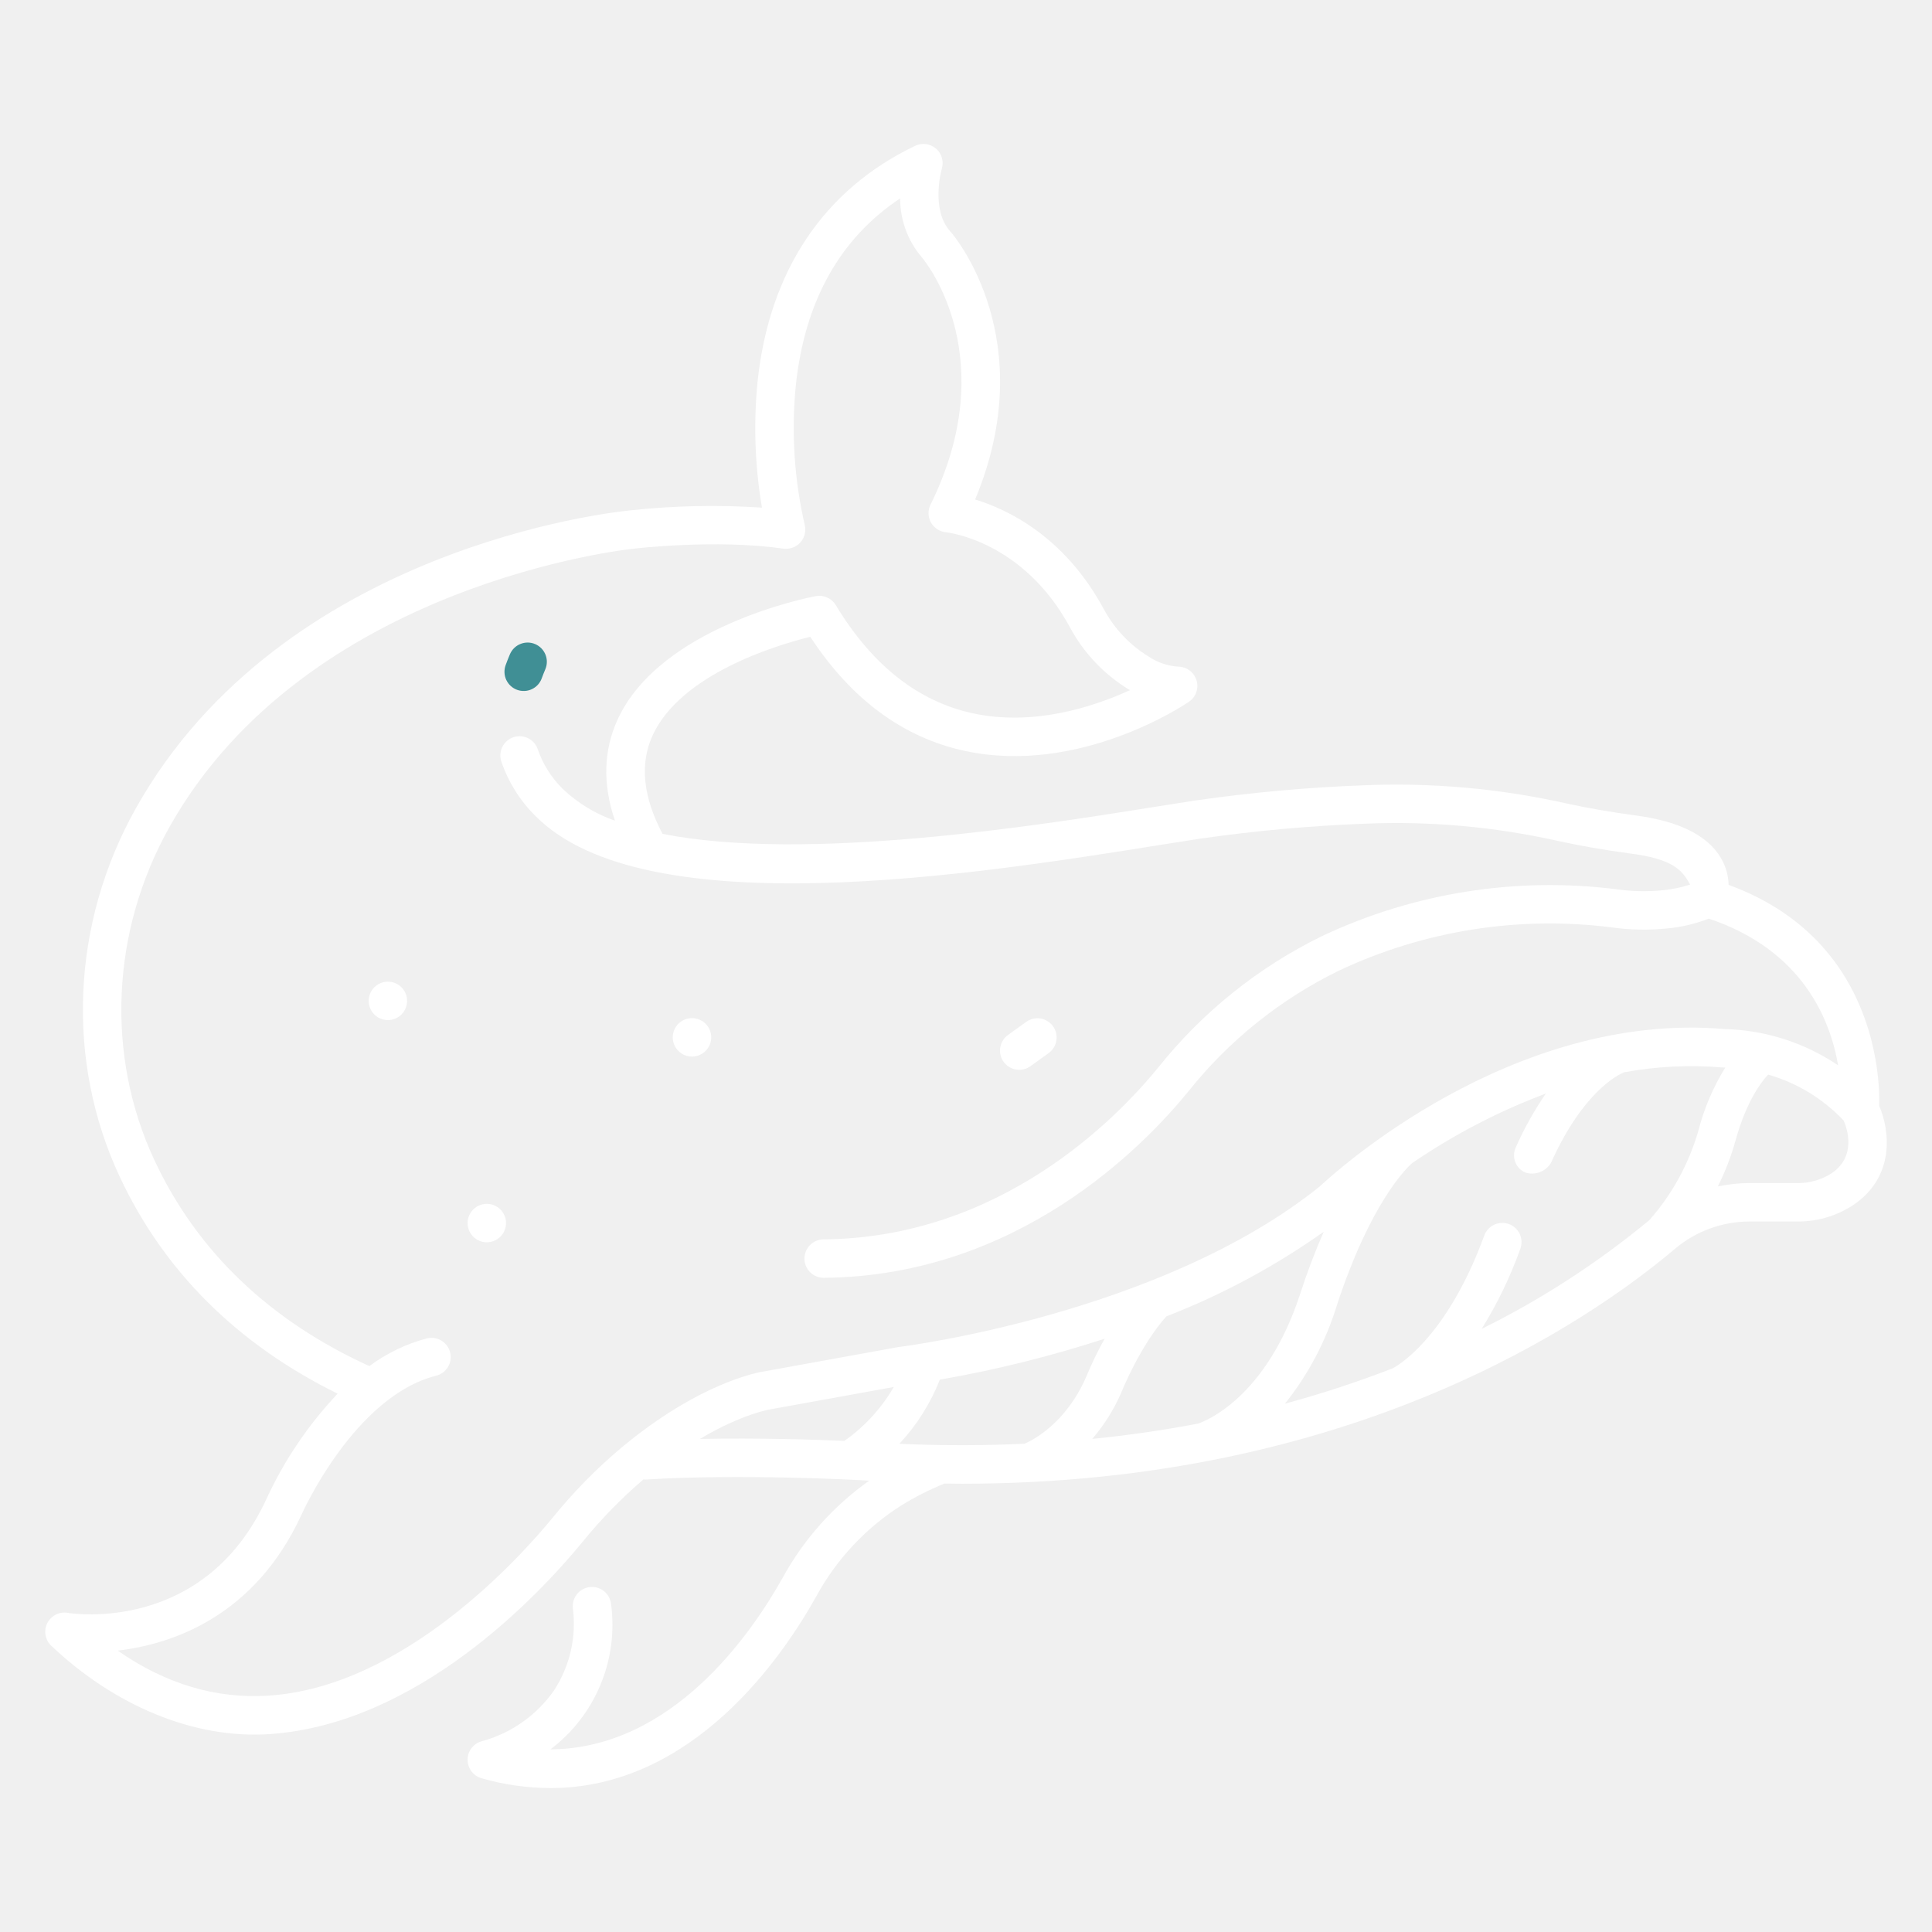
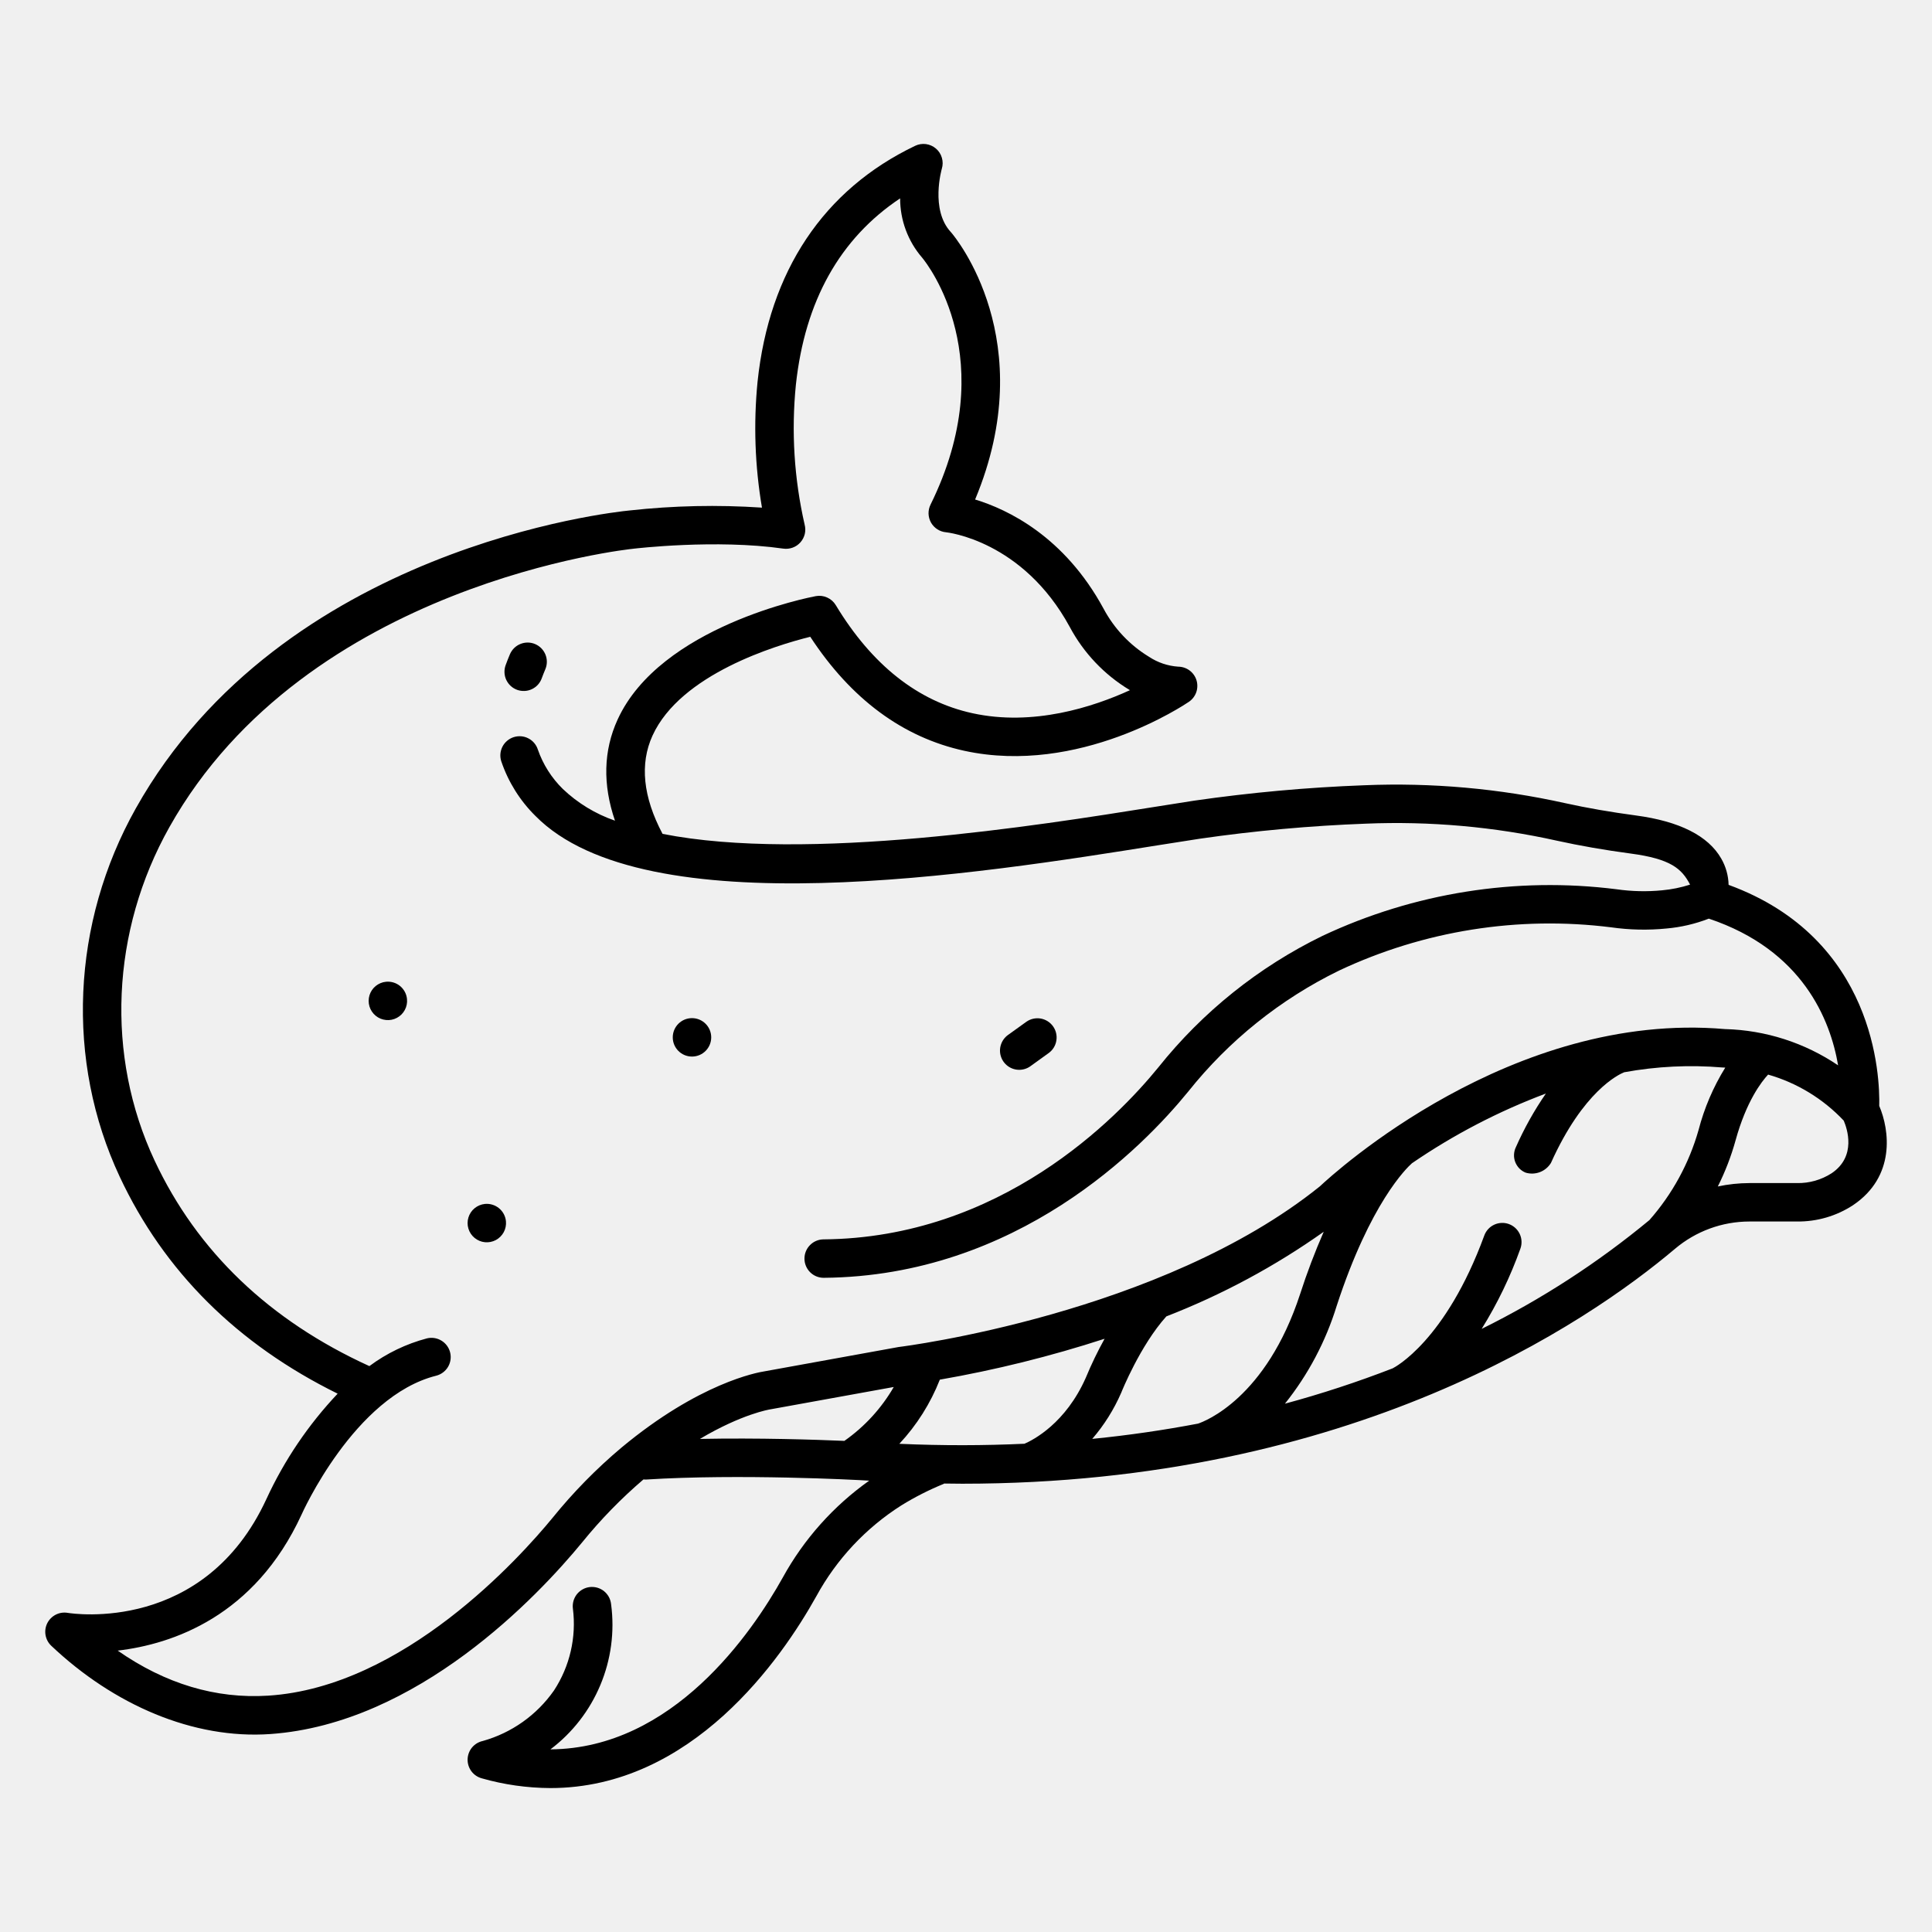
<svg xmlns="http://www.w3.org/2000/svg" width="64" height="64" viewBox="0 0 64 64" fill="none">
-   <path d="M57.262 29.312C57.255 29.005 57.171 28.705 57.017 28.439C56.584 27.685 55.632 27.205 54.188 27.013C53.353 26.901 52.568 26.765 51.854 26.607C49.667 26.12 47.425 25.92 45.186 26.013C43.302 26.083 41.424 26.254 39.558 26.523C39.163 26.583 38.703 26.656 38.194 26.738C34.415 27.341 26.725 28.569 21.948 27.623C21.299 26.398 21.188 25.303 21.616 24.366C22.547 22.331 25.7 21.378 26.841 21.094C28.192 23.158 29.909 24.428 31.949 24.872C35.744 25.696 39.239 23.347 39.386 23.247C39.498 23.17 39.583 23.059 39.628 22.931C39.672 22.803 39.675 22.663 39.635 22.533C39.595 22.403 39.514 22.29 39.405 22.209C39.295 22.128 39.163 22.085 39.027 22.084C38.682 22.06 38.349 21.947 38.061 21.756C37.426 21.37 36.907 20.82 36.557 20.163C35.257 17.767 33.38 16.874 32.302 16.547C34.496 11.291 31.643 7.856 31.514 7.706L31.497 7.687C30.809 6.945 31.196 5.602 31.199 5.59C31.235 5.472 31.236 5.346 31.201 5.227C31.167 5.108 31.099 5.002 31.005 4.922C30.911 4.841 30.796 4.79 30.673 4.773C30.551 4.757 30.426 4.777 30.314 4.831C27.284 6.281 25.479 8.984 25.095 12.646C24.958 14.036 25.007 15.439 25.241 16.816C23.779 16.718 22.311 16.749 20.855 16.91C20.279 16.966 9.351 18.138 4.501 26.775C2.367 30.576 2.167 35.14 3.967 38.983C5.435 42.118 7.863 44.53 11.185 46.167C10.214 47.195 9.417 48.374 8.825 49.658C6.769 54.111 2.425 53.458 2.242 53.428C2.107 53.405 1.969 53.426 1.847 53.488C1.726 53.55 1.627 53.649 1.566 53.771C1.505 53.893 1.485 54.032 1.509 54.166C1.533 54.301 1.599 54.424 1.698 54.518C3.763 56.472 6.398 57.623 8.96 57.442C13.822 57.098 17.802 52.898 19.286 51.091C19.897 50.337 20.576 49.64 21.314 49.009C21.341 49.012 21.369 49.013 21.397 49.012C24.488 48.815 28.451 49.029 28.482 49.031C28.586 49.038 28.689 49.043 28.793 49.049C27.609 49.889 26.63 50.986 25.931 52.257C24.908 54.092 22.288 57.923 18.234 57.95C18.964 57.399 19.534 56.664 19.887 55.82C20.241 54.976 20.364 54.054 20.244 53.147C20.236 53.063 20.211 52.981 20.172 52.906C20.132 52.832 20.078 52.766 20.012 52.712C19.947 52.659 19.871 52.619 19.79 52.595C19.709 52.572 19.624 52.564 19.54 52.573C19.456 52.583 19.374 52.608 19.3 52.65C19.227 52.691 19.162 52.746 19.109 52.812C19.057 52.879 19.019 52.955 18.996 53.036C18.974 53.118 18.967 53.203 18.978 53.287C19.098 54.237 18.876 55.199 18.351 56C17.782 56.813 16.949 57.404 15.994 57.672C15.855 57.702 15.73 57.777 15.638 57.886C15.547 57.995 15.495 58.132 15.49 58.275C15.486 58.417 15.529 58.557 15.613 58.672C15.697 58.786 15.818 58.87 15.955 58.908C16.695 59.12 17.461 59.228 18.231 59.232C22.934 59.232 25.895 54.937 27.043 52.876C27.712 51.651 28.681 50.615 29.86 49.867C30.306 49.592 30.774 49.354 31.259 49.156C31.267 49.153 31.273 49.148 31.28 49.144C31.48 49.147 31.679 49.15 31.876 49.15C44.788 49.15 52.593 43.812 55.488 41.367C56.177 40.785 57.049 40.465 57.951 40.464H59.527C60.188 40.472 60.837 40.283 61.389 39.92C62.793 38.972 62.598 37.443 62.252 36.634C62.276 35.66 62.121 31.088 57.262 29.312ZM18.302 50.283C17.226 51.593 13.369 55.889 8.88 56.171C7.146 56.28 5.477 55.779 3.899 54.679C5.72 54.464 8.434 53.544 9.986 50.18C10.003 50.141 11.738 46.25 14.453 45.571C14.615 45.529 14.755 45.424 14.841 45.28C14.927 45.135 14.952 44.963 14.911 44.8C14.87 44.637 14.767 44.497 14.623 44.41C14.48 44.323 14.307 44.296 14.144 44.335C13.455 44.517 12.807 44.829 12.236 45.254C8.928 43.746 6.532 41.457 5.12 38.443C3.494 34.971 3.678 30.842 5.612 27.399C10.157 19.304 20.878 18.187 20.985 18.177C20.988 18.177 20.991 18.176 20.993 18.175C20.996 18.175 20.999 18.175 21.002 18.175C21.029 18.172 23.715 17.854 25.949 18.174C26.053 18.188 26.16 18.177 26.258 18.141C26.357 18.105 26.445 18.045 26.515 17.966C26.585 17.887 26.634 17.793 26.659 17.691C26.683 17.588 26.682 17.482 26.655 17.38C26.307 15.86 26.209 14.294 26.365 12.742C26.664 9.97 27.824 7.9 29.818 6.571C29.817 7.294 30.077 7.993 30.55 8.539C30.733 8.761 33.199 11.902 30.825 16.717C30.779 16.809 30.757 16.912 30.759 17.015C30.762 17.118 30.79 17.22 30.84 17.31C30.891 17.4 30.963 17.476 31.049 17.532C31.136 17.589 31.235 17.623 31.338 17.632C31.363 17.635 33.876 17.895 35.439 20.772C35.897 21.629 36.579 22.348 37.411 22.851C37.418 22.854 37.425 22.858 37.431 22.863C36.205 23.423 34.224 24.067 32.212 23.626C30.405 23.231 28.882 22.026 27.685 20.044C27.618 19.933 27.519 19.846 27.4 19.793C27.282 19.739 27.15 19.724 27.022 19.748C26.813 19.787 21.875 20.748 20.46 23.834C19.989 24.862 19.961 25.985 20.372 27.186C19.727 26.963 19.137 26.605 18.643 26.134C18.271 25.769 17.988 25.323 17.817 24.83C17.792 24.75 17.75 24.676 17.696 24.612C17.642 24.548 17.575 24.496 17.5 24.458C17.426 24.419 17.344 24.397 17.26 24.39C17.177 24.384 17.093 24.394 17.013 24.42C16.933 24.446 16.859 24.488 16.796 24.543C16.732 24.597 16.68 24.664 16.642 24.739C16.605 24.814 16.582 24.896 16.576 24.98C16.57 25.063 16.581 25.147 16.608 25.227C16.839 25.906 17.225 26.523 17.735 27.027C21.366 30.715 32.444 28.946 38.396 27.995C38.901 27.915 39.356 27.842 39.749 27.783C41.57 27.52 43.403 27.354 45.241 27.285C47.369 27.197 49.5 27.387 51.579 27.85C52.328 28.015 53.149 28.159 54.02 28.275C55.349 28.452 55.712 28.778 55.986 29.304C55.687 29.4 55.379 29.463 55.066 29.492C54.559 29.542 54.048 29.53 53.543 29.457C50.217 29.039 46.84 29.576 43.807 31.003C41.696 32.032 39.84 33.519 38.375 35.354C36.992 37.053 33.142 41.009 27.272 41.056C27.105 41.059 26.946 41.128 26.83 41.248C26.713 41.367 26.648 41.528 26.649 41.695C26.649 41.862 26.716 42.022 26.833 42.141C26.951 42.26 27.11 42.327 27.277 42.329H27.283C33.693 42.278 37.866 37.997 39.363 36.158C40.709 34.469 42.415 33.1 44.357 32.152C47.166 30.829 50.293 30.332 53.373 30.719C53.979 30.805 54.593 30.819 55.203 30.758C55.684 30.716 56.156 30.606 56.607 30.431C59.716 31.472 60.632 33.782 60.89 35.291C59.784 34.543 58.488 34.126 57.153 34.09H57.145C50.075 33.474 44.179 38.87 43.724 39.298C38.462 43.534 29.889 44.606 29.803 44.617C29.791 44.618 29.778 44.62 29.766 44.622L25.326 45.427C25.087 45.463 23.163 45.811 20.588 47.953C19.753 48.655 18.988 49.435 18.302 50.283ZM54.639 40.417C52.932 41.829 51.068 43.039 49.082 44.021C49.603 43.184 50.032 42.294 50.364 41.366C50.422 41.207 50.415 41.032 50.344 40.879C50.273 40.726 50.144 40.607 49.986 40.549C49.907 40.52 49.824 40.507 49.74 40.511C49.657 40.514 49.575 40.534 49.499 40.569C49.345 40.64 49.227 40.769 49.169 40.928C47.889 44.423 46.192 45.298 46.15 45.319C46.144 45.322 46.139 45.325 46.134 45.328C44.966 45.781 43.774 46.172 42.565 46.499C43.335 45.536 43.917 44.436 44.28 43.257C45.393 39.847 46.596 38.691 46.773 38.534C48.153 37.588 49.643 36.812 51.209 36.225C50.823 36.785 50.49 37.38 50.215 38.003C50.178 38.079 50.158 38.161 50.154 38.245C50.15 38.33 50.164 38.414 50.194 38.493C50.224 38.571 50.27 38.643 50.328 38.704C50.387 38.764 50.457 38.812 50.535 38.844C50.691 38.892 50.858 38.886 51.011 38.828C51.163 38.77 51.292 38.663 51.377 38.524C52.446 36.146 53.615 35.595 53.803 35.52C54.878 35.323 55.974 35.27 57.063 35.362C57.086 35.364 57.112 35.365 57.135 35.365H57.152C56.754 36.008 56.455 36.707 56.265 37.44C55.951 38.541 55.396 39.558 54.639 40.417ZM36.183 47.664C36.577 47.207 36.9 46.692 37.141 46.138C37.144 46.131 37.147 46.124 37.15 46.117C37.156 46.1 37.77 44.57 38.637 43.607C40.483 42.89 42.234 41.949 43.85 40.804C43.556 41.476 43.295 42.163 43.07 42.861C41.94 46.327 39.9 47.088 39.687 47.159C38.577 47.37 37.41 47.543 36.183 47.665V47.664ZM23.185 47.666C24.579 46.839 25.487 46.691 25.516 46.687C25.52 46.687 25.524 46.684 25.528 46.684C25.533 46.683 25.539 46.684 25.544 46.682L29.607 45.946C29.198 46.653 28.64 47.262 27.971 47.731C27.037 47.691 25.131 47.627 23.185 47.666V47.666ZM29.792 47.828C30.369 47.21 30.824 46.489 31.133 45.703C32.982 45.381 34.806 44.928 36.591 44.348C36.36 44.765 36.152 45.195 35.97 45.636C35.304 47.145 34.233 47.698 33.937 47.826C32.616 47.887 31.235 47.892 29.792 47.828L29.792 47.828ZM60.676 38.865C60.334 39.085 59.935 39.199 59.528 39.191H57.951C57.599 39.192 57.249 39.23 56.905 39.303C57.15 38.814 57.347 38.303 57.493 37.776C57.851 36.477 58.353 35.831 58.571 35.597C59.528 35.871 60.393 36.398 61.076 37.122C61.188 37.385 61.506 38.304 60.676 38.865L60.676 38.865Z" fill="#fff" />
-   <path d="M17.131 22.852C17.21 22.88 17.293 22.893 17.377 22.889C17.46 22.886 17.542 22.865 17.618 22.83C17.694 22.794 17.762 22.744 17.818 22.683C17.874 22.621 17.918 22.548 17.946 22.47C17.983 22.369 18.022 22.27 18.064 22.171C18.097 22.094 18.114 22.012 18.115 21.928C18.116 21.845 18.1 21.762 18.069 21.684C18.037 21.607 17.991 21.536 17.933 21.476C17.874 21.416 17.804 21.369 17.727 21.336C17.65 21.303 17.568 21.286 17.484 21.285C17.401 21.285 17.317 21.3 17.24 21.332C17.162 21.363 17.092 21.409 17.032 21.468C16.973 21.526 16.925 21.596 16.892 21.673C16.841 21.793 16.793 21.915 16.749 22.037C16.721 22.115 16.708 22.199 16.712 22.282C16.715 22.366 16.736 22.448 16.771 22.523C16.807 22.599 16.857 22.667 16.918 22.723C16.98 22.78 17.052 22.823 17.131 22.852Z" fill="#408F95" />
-   <path d="M33.763 35.439C33.897 35.439 34.027 35.397 34.135 35.319L34.744 34.88C34.879 34.781 34.969 34.632 34.994 34.466C35.02 34.301 34.98 34.132 34.882 33.996C34.784 33.86 34.636 33.768 34.471 33.74C34.306 33.713 34.137 33.751 34 33.847L33.391 34.285C33.281 34.364 33.2 34.476 33.158 34.604C33.116 34.732 33.115 34.87 33.157 34.998C33.198 35.126 33.279 35.238 33.388 35.317C33.497 35.397 33.629 35.439 33.763 35.439Z" fill="#fff" />
-   <path d="M22.923 35C23.275 35 23.56 34.715 23.56 34.364C23.56 34.012 23.275 33.727 22.923 33.727C22.571 33.727 22.286 34.012 22.286 34.364C22.286 34.715 22.571 35 22.923 35Z" fill="#fff" />
-   <path d="M16.063 39.882C15.938 39.895 15.819 39.944 15.722 40.024C15.624 40.104 15.553 40.211 15.517 40.331C15.48 40.452 15.48 40.581 15.517 40.701C15.553 40.822 15.625 40.929 15.722 41.008C15.82 41.088 15.938 41.138 16.064 41.15C16.189 41.162 16.315 41.137 16.426 41.078C16.537 41.018 16.628 40.927 16.688 40.816C16.747 40.705 16.772 40.579 16.76 40.454C16.752 40.37 16.727 40.29 16.688 40.216C16.648 40.142 16.595 40.077 16.53 40.024C16.465 39.971 16.391 39.931 16.311 39.907C16.231 39.882 16.147 39.874 16.063 39.882Z" fill="#fff" />
-   <path d="M12.786 32.522C12.661 32.534 12.542 32.584 12.444 32.664C12.347 32.743 12.276 32.85 12.239 32.971C12.203 33.092 12.203 33.22 12.239 33.341C12.276 33.461 12.348 33.568 12.445 33.648C12.542 33.728 12.661 33.777 12.786 33.789C12.912 33.802 13.038 33.777 13.149 33.717C13.26 33.658 13.351 33.567 13.41 33.456C13.47 33.345 13.495 33.219 13.482 33.093C13.474 33.01 13.45 32.929 13.41 32.855C13.371 32.782 13.317 32.716 13.253 32.663C13.188 32.61 13.113 32.57 13.033 32.546C12.953 32.522 12.869 32.514 12.786 32.522Z" fill="#fff" />
+   <path d="M57.262 29.312C57.255 29.005 57.171 28.705 57.017 28.439C56.584 27.685 55.632 27.205 54.188 27.013C53.353 26.901 52.568 26.765 51.854 26.607C49.667 26.12 47.425 25.92 45.186 26.013C43.302 26.083 41.424 26.254 39.558 26.523C39.163 26.583 38.703 26.656 38.194 26.738C34.415 27.341 26.725 28.569 21.948 27.623C21.299 26.398 21.188 25.303 21.616 24.366C22.547 22.331 25.7 21.378 26.841 21.094C28.192 23.158 29.909 24.428 31.949 24.872C35.744 25.696 39.239 23.347 39.386 23.247C39.498 23.17 39.583 23.059 39.628 22.931C39.672 22.803 39.675 22.663 39.635 22.533C39.595 22.403 39.514 22.29 39.405 22.209C39.295 22.128 39.163 22.085 39.027 22.084C38.682 22.06 38.349 21.947 38.061 21.756C37.426 21.37 36.907 20.82 36.557 20.163C35.257 17.767 33.38 16.874 32.302 16.547C34.496 11.291 31.643 7.856 31.514 7.706L31.497 7.687C30.809 6.945 31.196 5.602 31.199 5.59C31.235 5.472 31.236 5.346 31.201 5.227C31.167 5.108 31.099 5.002 31.005 4.922C30.911 4.841 30.796 4.79 30.673 4.773C30.551 4.757 30.426 4.777 30.314 4.831C27.284 6.281 25.479 8.984 25.095 12.646C24.958 14.036 25.007 15.439 25.241 16.816C23.779 16.718 22.311 16.749 20.855 16.91C20.279 16.966 9.351 18.138 4.501 26.775C2.367 30.576 2.167 35.14 3.967 38.983C5.435 42.118 7.863 44.53 11.185 46.167C10.214 47.195 9.417 48.374 8.825 49.658C6.769 54.111 2.425 53.458 2.242 53.428C2.107 53.405 1.969 53.426 1.847 53.488C1.726 53.55 1.627 53.649 1.566 53.771C1.505 53.893 1.485 54.032 1.509 54.166C1.533 54.301 1.599 54.424 1.698 54.518C3.763 56.472 6.398 57.623 8.96 57.442C13.822 57.098 17.802 52.898 19.286 51.091C19.897 50.337 20.576 49.64 21.314 49.009C21.341 49.012 21.369 49.013 21.397 49.012C24.488 48.815 28.451 49.029 28.482 49.031C28.586 49.038 28.689 49.043 28.793 49.049C27.609 49.889 26.63 50.986 25.931 52.257C24.908 54.092 22.288 57.923 18.234 57.95C18.964 57.399 19.534 56.664 19.887 55.82C20.241 54.976 20.364 54.054 20.244 53.147C20.236 53.063 20.211 52.981 20.172 52.906C20.132 52.832 20.078 52.766 20.012 52.712C19.947 52.659 19.871 52.619 19.79 52.595C19.709 52.572 19.624 52.564 19.54 52.573C19.456 52.583 19.374 52.608 19.3 52.65C19.227 52.691 19.162 52.746 19.109 52.812C19.057 52.879 19.019 52.955 18.996 53.036C18.974 53.118 18.967 53.203 18.978 53.287C19.098 54.237 18.876 55.199 18.351 56C17.782 56.813 16.949 57.404 15.994 57.672C15.855 57.702 15.73 57.777 15.638 57.886C15.547 57.995 15.495 58.132 15.49 58.275C15.486 58.417 15.529 58.557 15.613 58.672C15.697 58.786 15.818 58.87 15.955 58.908C16.695 59.12 17.461 59.228 18.231 59.232C22.934 59.232 25.895 54.937 27.043 52.876C27.712 51.651 28.681 50.615 29.86 49.867C30.306 49.592 30.774 49.354 31.259 49.156C31.267 49.153 31.273 49.148 31.28 49.144C31.48 49.147 31.679 49.15 31.876 49.15C44.788 49.15 52.593 43.812 55.488 41.367C56.177 40.785 57.049 40.465 57.951 40.464H59.527C60.188 40.472 60.837 40.283 61.389 39.92C62.793 38.972 62.598 37.443 62.252 36.634C62.276 35.66 62.121 31.088 57.262 29.312ZM18.302 50.283C17.226 51.593 13.369 55.889 8.88 56.171C7.146 56.28 5.477 55.779 3.899 54.679C5.72 54.464 8.434 53.544 9.986 50.18C10.003 50.141 11.738 46.25 14.453 45.571C14.615 45.529 14.755 45.424 14.841 45.28C14.927 45.135 14.952 44.963 14.911 44.8C14.87 44.637 14.767 44.497 14.623 44.41C14.48 44.323 14.307 44.296 14.144 44.335C13.455 44.517 12.807 44.829 12.236 45.254C8.928 43.746 6.532 41.457 5.12 38.443C3.494 34.971 3.678 30.842 5.612 27.399C10.157 19.304 20.878 18.187 20.985 18.177C20.988 18.177 20.991 18.176 20.993 18.175C20.996 18.175 20.999 18.175 21.002 18.175C21.029 18.172 23.715 17.854 25.949 18.174C26.053 18.188 26.16 18.177 26.258 18.141C26.357 18.105 26.445 18.045 26.515 17.966C26.585 17.887 26.634 17.793 26.659 17.691C26.683 17.588 26.682 17.482 26.655 17.38C26.307 15.86 26.209 14.294 26.365 12.742C26.664 9.97 27.824 7.9 29.818 6.571C29.817 7.294 30.077 7.993 30.55 8.539C30.733 8.761 33.199 11.902 30.825 16.717C30.779 16.809 30.757 16.912 30.759 17.015C30.762 17.118 30.79 17.22 30.84 17.31C30.891 17.4 30.963 17.476 31.049 17.532C31.136 17.589 31.235 17.623 31.338 17.632C31.363 17.635 33.876 17.895 35.439 20.772C35.897 21.629 36.579 22.348 37.411 22.851C37.418 22.854 37.425 22.858 37.431 22.863C36.205 23.423 34.224 24.067 32.212 23.626C30.405 23.231 28.882 22.026 27.685 20.044C27.618 19.933 27.519 19.846 27.4 19.793C27.282 19.739 27.15 19.724 27.022 19.748C26.813 19.787 21.875 20.748 20.46 23.834C19.989 24.862 19.961 25.985 20.372 27.186C19.727 26.963 19.137 26.605 18.643 26.134C18.271 25.769 17.988 25.323 17.817 24.83C17.792 24.75 17.75 24.676 17.696 24.612C17.642 24.548 17.575 24.496 17.5 24.458C17.426 24.419 17.344 24.397 17.26 24.39C17.177 24.384 17.093 24.394 17.013 24.42C16.933 24.446 16.859 24.488 16.796 24.543C16.732 24.597 16.68 24.664 16.642 24.739C16.605 24.814 16.582 24.896 16.576 24.98C16.57 25.063 16.581 25.147 16.608 25.227C16.839 25.906 17.225 26.523 17.735 27.027C21.366 30.715 32.444 28.946 38.396 27.995C38.901 27.915 39.356 27.842 39.749 27.783C41.57 27.52 43.403 27.354 45.241 27.285C47.369 27.197 49.5 27.387 51.579 27.85C52.328 28.015 53.149 28.159 54.02 28.275C55.349 28.452 55.712 28.778 55.986 29.304C55.687 29.4 55.379 29.463 55.066 29.492C54.559 29.542 54.048 29.53 53.543 29.457C50.217 29.039 46.84 29.576 43.807 31.003C41.696 32.032 39.84 33.519 38.375 35.354C36.992 37.053 33.142 41.009 27.272 41.056C27.105 41.059 26.946 41.128 26.83 41.248C26.713 41.367 26.648 41.528 26.649 41.695C26.649 41.862 26.716 42.022 26.833 42.141C26.951 42.26 27.11 42.327 27.277 42.329H27.283C33.693 42.278 37.866 37.997 39.363 36.158C40.709 34.469 42.415 33.1 44.357 32.152C47.166 30.829 50.293 30.332 53.373 30.719C53.979 30.805 54.593 30.819 55.203 30.758C55.684 30.716 56.156 30.606 56.607 30.431C59.716 31.472 60.632 33.782 60.89 35.291C59.784 34.543 58.488 34.126 57.153 34.09H57.145C50.075 33.474 44.179 38.87 43.724 39.298C38.462 43.534 29.889 44.606 29.803 44.617C29.791 44.618 29.778 44.62 29.766 44.622L25.326 45.427C25.087 45.463 23.163 45.811 20.588 47.953C19.753 48.655 18.988 49.435 18.302 50.283ZM54.639 40.417C52.932 41.829 51.068 43.039 49.082 44.021C49.603 43.184 50.032 42.294 50.364 41.366C50.422 41.207 50.415 41.032 50.344 40.879C50.273 40.726 50.144 40.607 49.986 40.549C49.907 40.52 49.824 40.507 49.74 40.511C49.657 40.514 49.575 40.534 49.499 40.569C49.345 40.64 49.227 40.769 49.169 40.928C47.889 44.423 46.192 45.298 46.15 45.319C46.144 45.322 46.139 45.325 46.134 45.328C44.966 45.781 43.774 46.172 42.565 46.499C43.335 45.536 43.917 44.436 44.28 43.257C45.393 39.847 46.596 38.691 46.773 38.534C48.153 37.588 49.643 36.812 51.209 36.225C50.823 36.785 50.49 37.38 50.215 38.003C50.178 38.079 50.158 38.161 50.154 38.245C50.15 38.33 50.164 38.414 50.194 38.493C50.224 38.571 50.27 38.643 50.328 38.704C50.387 38.764 50.457 38.812 50.535 38.844C50.691 38.892 50.858 38.886 51.011 38.828C51.163 38.77 51.292 38.663 51.377 38.524C52.446 36.146 53.615 35.595 53.803 35.52C54.878 35.323 55.974 35.27 57.063 35.362C57.086 35.364 57.112 35.365 57.135 35.365H57.152C56.754 36.008 56.455 36.707 56.265 37.44C55.951 38.541 55.396 39.558 54.639 40.417ZM36.183 47.664C36.577 47.207 36.9 46.692 37.141 46.138C37.144 46.131 37.147 46.124 37.15 46.117C37.156 46.1 37.77 44.57 38.637 43.607C40.483 42.89 42.234 41.949 43.85 40.804C43.556 41.476 43.295 42.163 43.07 42.861C41.94 46.327 39.9 47.088 39.687 47.159C38.577 47.37 37.41 47.543 36.183 47.665V47.664ZM23.185 47.666C24.579 46.839 25.487 46.691 25.516 46.687C25.52 46.687 25.524 46.684 25.528 46.684C25.533 46.683 25.539 46.684 25.544 46.682L29.607 45.946C29.198 46.653 28.64 47.262 27.971 47.731C27.037 47.691 25.131 47.627 23.185 47.666V47.666ZM29.792 47.828C30.369 47.21 30.824 46.489 31.133 45.703C32.982 45.381 34.806 44.928 36.591 44.348C36.36 44.765 36.152 45.195 35.97 45.636C35.304 47.145 34.233 47.698 33.937 47.826C32.616 47.887 31.235 47.892 29.792 47.828L29.792 47.828ZM60.676 38.865C60.334 39.085 59.935 39.199 59.528 39.191H57.951C57.599 39.192 57.249 39.23 56.905 39.303C57.15 38.814 57.347 38.303 57.493 37.776C57.851 36.477 58.353 35.831 58.571 35.597C59.528 35.871 60.393 36.398 61.076 37.122C61.188 37.385 61.506 38.304 60.676 38.865L60.676 38.865Z" fill="black" />
+   <path d="M17.131 22.852C17.21 22.88 17.293 22.893 17.377 22.889C17.46 22.886 17.542 22.865 17.618 22.83C17.694 22.794 17.762 22.744 17.818 22.683C17.874 22.621 17.918 22.548 17.946 22.47C17.983 22.369 18.022 22.27 18.064 22.171C18.097 22.094 18.114 22.012 18.115 21.928C18.116 21.845 18.1 21.762 18.069 21.684C18.037 21.607 17.991 21.536 17.933 21.476C17.874 21.416 17.804 21.369 17.727 21.336C17.65 21.303 17.568 21.286 17.484 21.285C17.401 21.285 17.317 21.3 17.24 21.332C17.162 21.363 17.092 21.409 17.032 21.468C16.973 21.526 16.925 21.596 16.892 21.673C16.841 21.793 16.793 21.915 16.749 22.037C16.721 22.115 16.708 22.199 16.712 22.282C16.715 22.366 16.736 22.448 16.771 22.523C16.807 22.599 16.857 22.667 16.918 22.723C16.98 22.78 17.052 22.823 17.131 22.852Z" fill="black" />
+   <path d="M33.763 35.439C33.897 35.439 34.027 35.397 34.135 35.319L34.744 34.88C34.879 34.781 34.969 34.632 34.994 34.466C35.02 34.301 34.98 34.132 34.882 33.996C34.784 33.86 34.636 33.768 34.471 33.74C34.306 33.713 34.137 33.751 34 33.847L33.391 34.285C33.281 34.364 33.2 34.476 33.158 34.604C33.116 34.732 33.115 34.87 33.157 34.998C33.198 35.126 33.279 35.238 33.388 35.317C33.497 35.397 33.629 35.439 33.763 35.439Z" fill="black" />
+   <path d="M22.923 35C23.275 35 23.56 34.715 23.56 34.364C23.56 34.012 23.275 33.727 22.923 33.727C22.571 33.727 22.286 34.012 22.286 34.364C22.286 34.715 22.571 35 22.923 35Z" fill="black" />
+   <path d="M16.063 39.882C15.938 39.895 15.819 39.944 15.722 40.024C15.624 40.104 15.553 40.211 15.517 40.331C15.48 40.452 15.48 40.581 15.517 40.701C15.553 40.822 15.625 40.929 15.722 41.008C15.82 41.088 15.938 41.138 16.064 41.15C16.189 41.162 16.315 41.137 16.426 41.078C16.537 41.018 16.628 40.927 16.688 40.816C16.747 40.705 16.772 40.579 16.76 40.454C16.752 40.37 16.727 40.29 16.688 40.216C16.648 40.142 16.595 40.077 16.53 40.024C16.465 39.971 16.391 39.931 16.311 39.907C16.231 39.882 16.147 39.874 16.063 39.882Z" fill="black" />
+   <path d="M12.786 32.522C12.661 32.534 12.542 32.584 12.444 32.664C12.347 32.743 12.276 32.85 12.239 32.971C12.203 33.092 12.203 33.22 12.239 33.341C12.276 33.461 12.348 33.568 12.445 33.648C12.542 33.728 12.661 33.777 12.786 33.789C12.912 33.802 13.038 33.777 13.149 33.717C13.26 33.658 13.351 33.567 13.41 33.456C13.47 33.345 13.495 33.219 13.482 33.093C13.474 33.01 13.45 32.929 13.41 32.855C13.371 32.782 13.317 32.716 13.253 32.663C13.188 32.61 13.113 32.57 13.033 32.546C12.953 32.522 12.869 32.514 12.786 32.522Z" fill="black" />
</svg>
